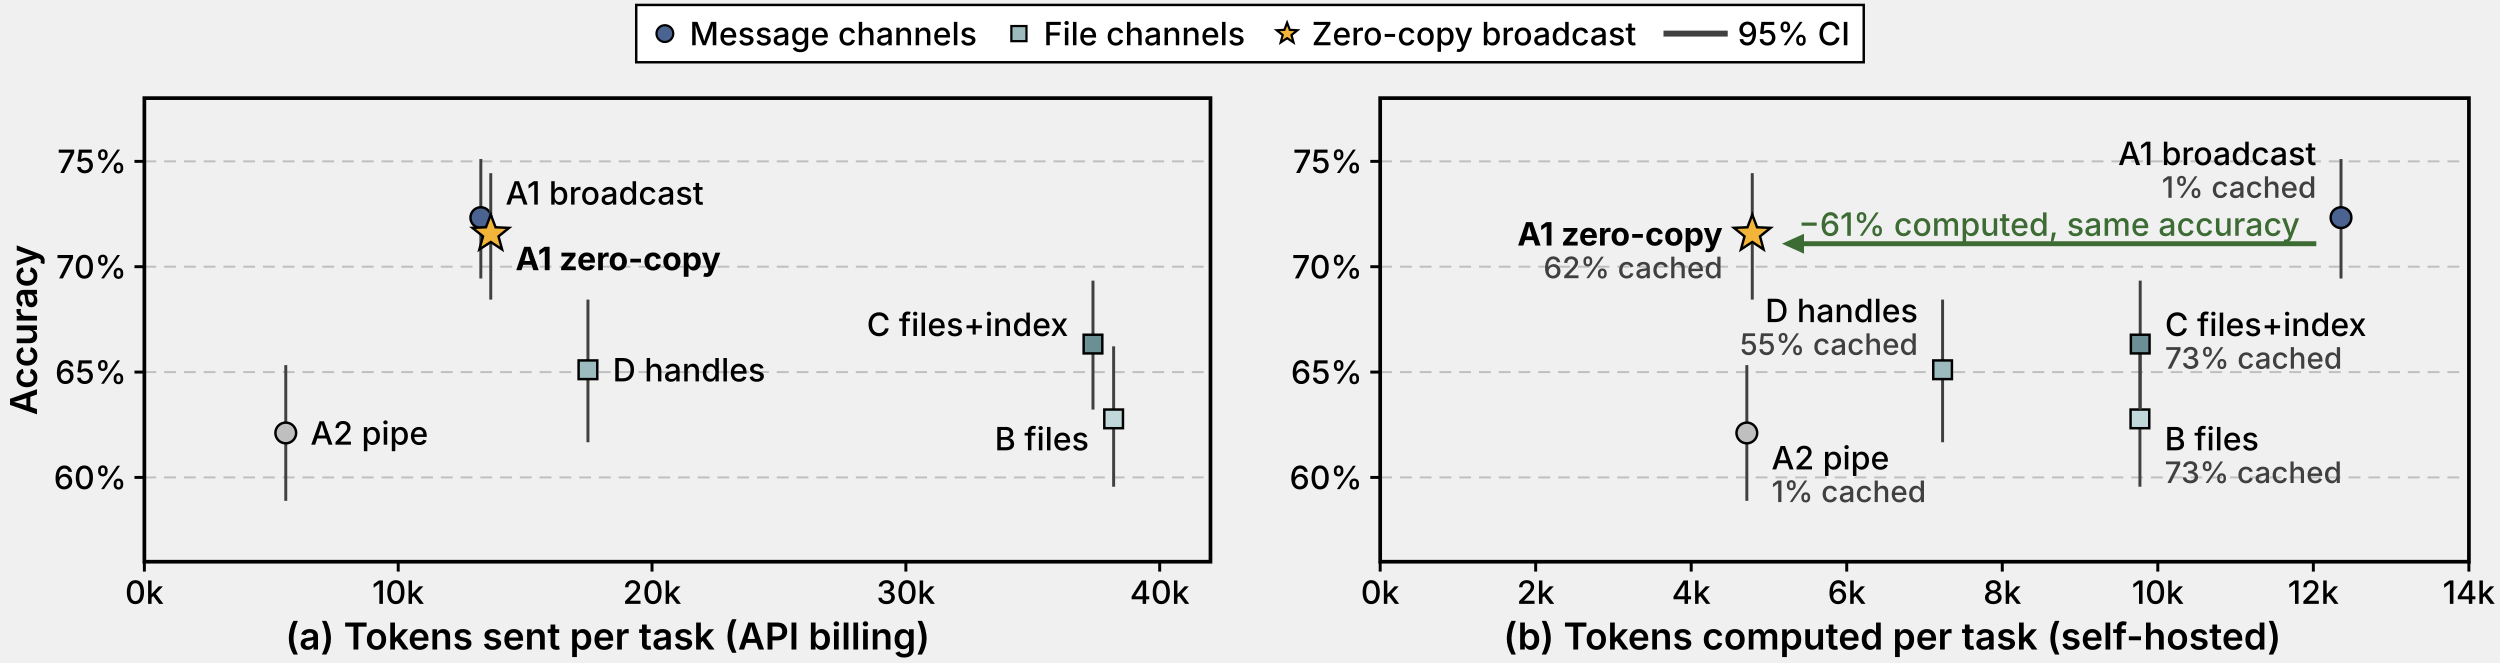
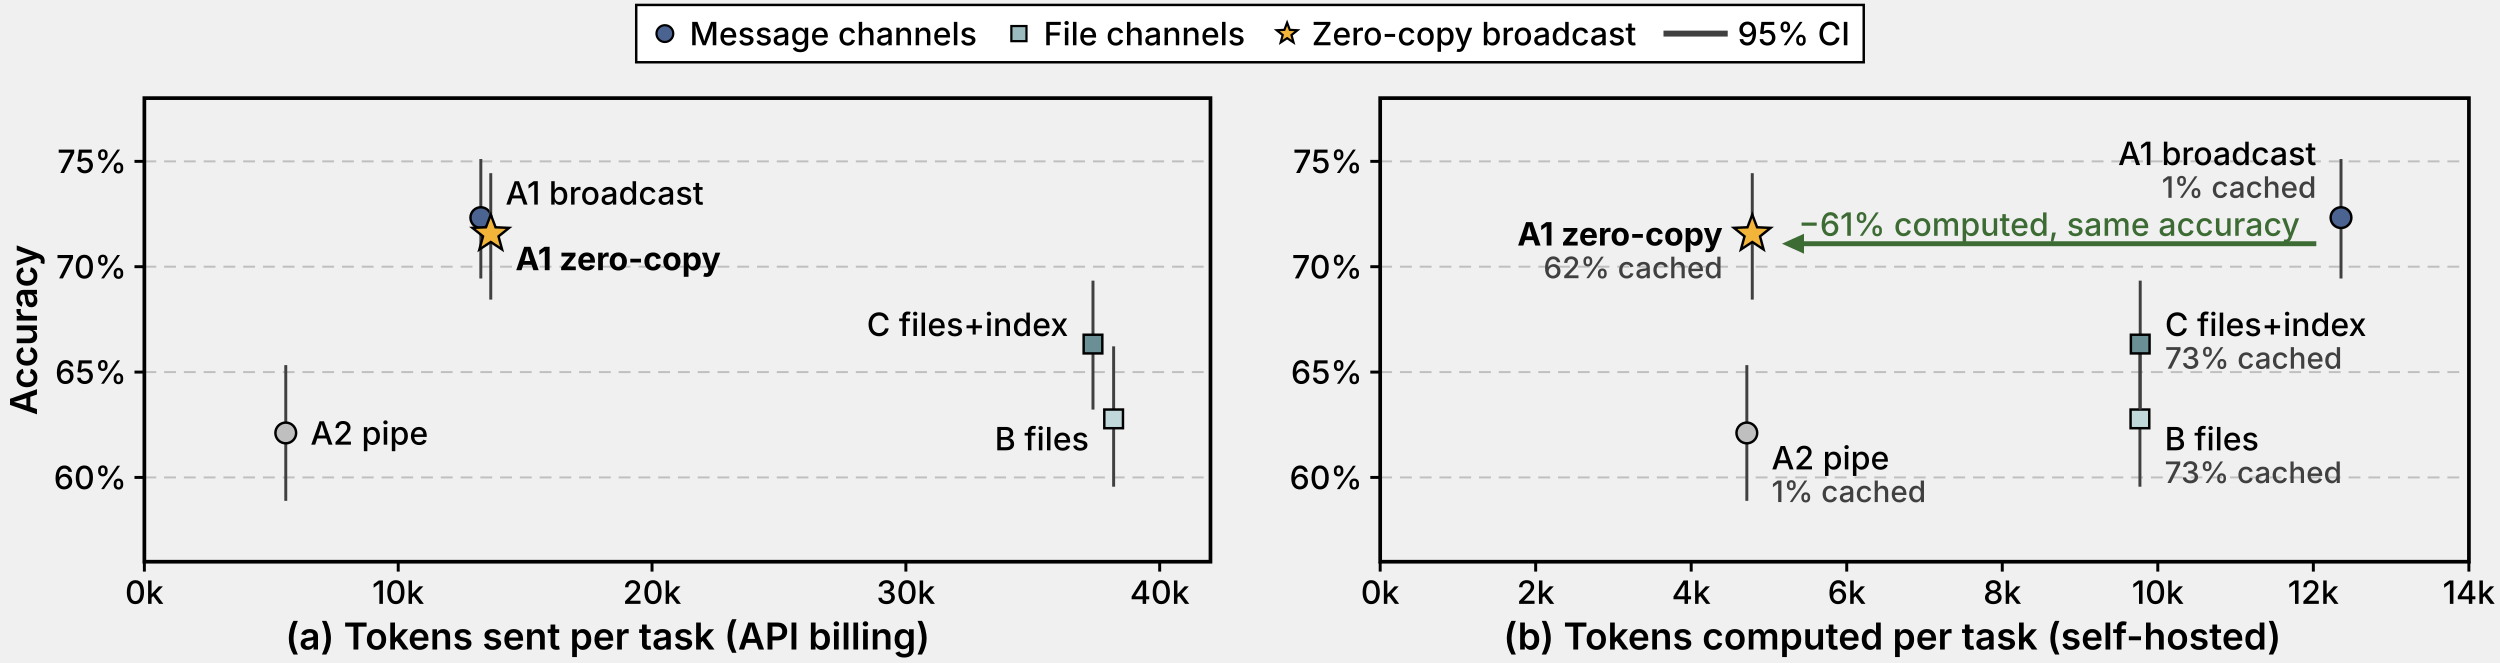
<svg xmlns="http://www.w3.org/2000/svg" width="506pt" height="134.03pt" viewBox="0 0 506 134.03">
  <line x1="29.22" y1="96.63" x2="245" y2="96.63" stroke="#BFBFBF" stroke-width="0.4" stroke-dasharray="2.4 1.6" />
  <line x1="29.22" y1="75.31" x2="245" y2="75.31" stroke="#BFBFBF" stroke-width="0.4" stroke-dasharray="2.4 1.6" />
  <line x1="29.22" y1="53.98" x2="245" y2="53.98" stroke="#BFBFBF" stroke-width="0.4" stroke-dasharray="2.4 1.6" />
  <line x1="29.22" y1="32.66" x2="245" y2="32.66" stroke="#BFBFBF" stroke-width="0.4" stroke-dasharray="2.4 1.6" />
  <path d="M97.32,56.37 L97.32,32.19" fill="none" stroke="#404040" stroke-width="0.6" stroke-linejoin="miter" stroke-linecap="butt" />
  <circle cx="97.32" cy="44.05" r="2.1" fill="#4A6390" stroke="#000000" stroke-width="0.5" />
  <text font-family="Inter">
    <tspan x="102.32" y="41.41" font-size="6.5" font-weight="500" fill="#000000">A1</tspan>
    <tspan x="111.1" y="41.41" font-size="6.5" font-weight="500" fill="#000000">broadcast</tspan>
  </text>
  <path d="M99.33,60.64 L99.33,35.05" fill="none" stroke="#404040" stroke-width="0.6" stroke-linejoin="miter" stroke-linecap="butt" />
  <polygon points="99.33,43.43 100.3,46 103.04,46.12 100.9,47.84 101.62,50.49 99.33,48.98 97.03,50.49 97.76,47.84 95.62,46.12 98.36,46" fill="#F2B53A" stroke="#000000" stroke-width="0.5" />
  <text font-family="Inter">
    <tspan x="104.33" y="54.69" font-size="6.5" font-weight="700" fill="#000000">A1</tspan>
    <tspan x="113.2" y="54.69" font-size="6.5" font-weight="700" fill="#000000">zero-copy</tspan>
  </text>
  <path d="M57.84,101.37 L57.84,73.9" fill="none" stroke="#404040" stroke-width="0.6" stroke-linejoin="miter" stroke-linecap="butt" />
  <circle cx="57.84" cy="87.63" r="2.1" fill="#BFBFBF" stroke="#000000" stroke-width="0.5" />
  <text font-family="Inter">
    <tspan x="62.84" y="90" font-size="6.5" font-weight="500" fill="#000000">A2</tspan>
    <tspan x="73.18" y="90" font-size="6.5" font-weight="500" fill="#000000">pipe</tspan>
  </text>
  <path d="M225.4,98.51 L225.4,70.1" fill="none" stroke="#404040" stroke-width="0.6" stroke-linejoin="miter" stroke-linecap="butt" />
  <rect x="223.51" y="82.89" width="3.78" height="3.78" fill="#C0D8DA" stroke="#000000" stroke-width="0.5" />
  <text font-family="Inter">
    <tspan x="201.32" y="91.14" font-size="6.5" font-weight="500" fill="#000000">B</tspan>
    <tspan x="207.32" y="91.14" font-size="6.5" font-weight="500" fill="#000000">files</tspan>
  </text>
  <path d="M221.22,82.9 L221.22,56.8" fill="none" stroke="#404040" stroke-width="0.6" stroke-linejoin="miter" stroke-linecap="butt" />
  <rect x="219.33" y="67.75" width="3.78" height="3.78" fill="#6A9096" stroke="#000000" stroke-width="0.5" />
  <text font-family="Inter">
    <tspan x="175.43" y="68" font-size="6.5" font-weight="500" fill="#000000">C</tspan>
    <tspan x="181.93" y="68" font-size="6.5" font-weight="500" fill="#000000">files+index</tspan>
  </text>
-   <path d="M119,89.51 L119,60.64" fill="none" stroke="#404040" stroke-width="0.6" stroke-linejoin="miter" stroke-linecap="butt" />
-   <rect x="117.11" y="72.95" width="3.78" height="3.78" fill="#9CBBBE" stroke="#000000" stroke-width="0.5" />
-   <text font-family="Inter">
-     <tspan x="124" y="77.2" font-size="6.5" font-weight="500" fill="#000000">D</tspan>
-     <tspan x="130.42" y="77.2" font-size="6.5" font-weight="500" fill="#000000">handles</tspan>
-   </text>
  <text font-family="Inter">
    <tspan x="57.77" y="131.46" font-size="7.5" font-weight="600" fill="#000000">(a)</tspan>
    <tspan x="69.56" y="131.46" font-size="7.5" font-weight="600" fill="#000000">Tokens</tspan>
    <tspan x="97.63" y="131.46" font-size="7.5" font-weight="600" fill="#000000">sent</tspan>
    <tspan x="115.31" y="131.46" font-size="7.5" font-weight="600" fill="#000000">per</tspan>
    <tspan x="129.29" y="131.46" font-size="7.5" font-weight="600" fill="#000000">task</tspan>
    <tspan x="146.56" y="131.46" font-size="7.5" font-weight="600" fill="#000000">(API</tspan>
    <tspan x="163.62" y="131.46" font-size="7.5" font-weight="600" fill="#000000">billing)</tspan>
  </text>
  <line x1="279.35" y1="96.63" x2="499.7" y2="96.63" stroke="#BFBFBF" stroke-width="0.4" stroke-dasharray="2.4 1.6" />
  <line x1="279.35" y1="75.31" x2="499.7" y2="75.31" stroke="#BFBFBF" stroke-width="0.4" stroke-dasharray="2.4 1.6" />
  <line x1="279.35" y1="53.98" x2="499.7" y2="53.98" stroke="#BFBFBF" stroke-width="0.4" stroke-dasharray="2.4 1.6" />
  <line x1="279.35" y1="32.66" x2="499.7" y2="32.66" stroke="#BFBFBF" stroke-width="0.4" stroke-dasharray="2.4 1.6" />
  <path d="M473.82,56.37 L473.82,32.19" fill="none" stroke="#404040" stroke-width="0.6" stroke-linejoin="miter" stroke-linecap="butt" />
  <circle cx="473.82" cy="44.05" r="2.1" fill="#4A6390" stroke="#000000" stroke-width="0.5" />
  <text font-family="Inter">
    <tspan x="428.71" y="33.41" font-size="6.5" font-weight="500" fill="#000000">A1</tspan>
    <tspan x="437.5" y="33.41" font-size="6.5" font-weight="500" fill="#000000">broadcast</tspan>
  </text>
  <text font-family="Inter">
    <tspan x="437.54" y="40.03" font-size="6" font-weight="500" fill="#404040">1%</tspan>
    <tspan x="447.59" y="40.03" font-size="6" font-weight="500" fill="#404040">cached</tspan>
  </text>
  <path d="M354.66,60.64 L354.66,35.05" fill="none" stroke="#404040" stroke-width="0.6" stroke-linejoin="miter" stroke-linecap="butt" />
  <polygon points="354.66,43.43 355.63,46 358.37,46.12 356.23,47.84 356.95,50.49 354.66,48.98 352.37,50.49 353.09,47.84 350.95,46.12 353.69,46" fill="#F2B53A" stroke="#000000" stroke-width="0.5" />
  <text font-family="Inter">
    <tspan x="307.11" y="49.69" font-size="6.5" font-weight="700" fill="#000000">A1</tspan>
    <tspan x="315.98" y="49.69" font-size="6.5" font-weight="700" fill="#000000">zero-copy</tspan>
  </text>
  <text font-family="Inter">
    <tspan x="312.39" y="56.31" font-size="6" font-weight="500" fill="#404040">62%</tspan>
    <tspan x="327.43" y="56.31" font-size="6" font-weight="500" fill="#404040">cached</tspan>
  </text>
  <path d="M353.56,101.37 L353.56,73.9" fill="none" stroke="#404040" stroke-width="0.6" stroke-linejoin="miter" stroke-linecap="butt" />
  <circle cx="353.56" cy="87.63" r="2.1" fill="#BFBFBF" stroke="#000000" stroke-width="0.5" />
  <text font-family="Inter">
    <tspan x="358.56" y="95" font-size="6.5" font-weight="500" fill="#000000">A2</tspan>
    <tspan x="368.91" y="95" font-size="6.5" font-weight="500" fill="#000000">pipe</tspan>
  </text>
  <text font-family="Inter">
    <tspan x="358.56" y="101.62" font-size="6" font-weight="500" fill="#404040">1%</tspan>
    <tspan x="368.61" y="101.62" font-size="6" font-weight="500" fill="#404040">cached</tspan>
  </text>
  <path d="M433.12,98.51 L433.12,70.1" fill="none" stroke="#404040" stroke-width="0.6" stroke-linejoin="miter" stroke-linecap="butt" />
  <rect x="431.23" y="82.89" width="3.78" height="3.78" fill="#C0D8DA" stroke="#000000" stroke-width="0.5" />
  <text font-family="Inter">
    <tspan x="438.12" y="91.14" font-size="6.5" font-weight="500" fill="#000000">B</tspan>
    <tspan x="444.12" y="91.14" font-size="6.5" font-weight="500" fill="#000000">files</tspan>
  </text>
  <text font-family="Inter">
    <tspan x="438.12" y="97.76" font-size="6" font-weight="500" fill="#404040">73%</tspan>
    <tspan x="452.77" y="97.76" font-size="6" font-weight="500" fill="#404040">cached</tspan>
  </text>
  <path d="M433.18,82.9 L433.18,56.8" fill="none" stroke="#404040" stroke-width="0.6" stroke-linejoin="miter" stroke-linecap="butt" />
  <rect x="431.29" y="67.75" width="3.78" height="3.78" fill="#6A9096" stroke="#000000" stroke-width="0.5" />
  <text font-family="Inter">
    <tspan x="438.18" y="68" font-size="6.5" font-weight="500" fill="#000000">C</tspan>
    <tspan x="444.68" y="68" font-size="6.5" font-weight="500" fill="#000000">files+index</tspan>
  </text>
  <text font-family="Inter">
    <tspan x="438.18" y="74.62" font-size="6" font-weight="500" fill="#404040">73%</tspan>
    <tspan x="452.83" y="74.62" font-size="6" font-weight="500" fill="#404040">cached</tspan>
  </text>
-   <path d="M393.18,89.51 L393.18,60.64" fill="none" stroke="#404040" stroke-width="0.6" stroke-linejoin="miter" stroke-linecap="butt" />
-   <rect x="391.29" y="72.95" width="3.78" height="3.78" fill="#9CBBBE" stroke="#000000" stroke-width="0.5" />
-   <text font-family="Inter">
-     <tspan x="357.27" y="65.2" font-size="6.5" font-weight="500" fill="#000000">D</tspan>
-     <tspan x="363.69" y="65.2" font-size="6.5" font-weight="500" fill="#000000">handles</tspan>
-   </text>
-   <text font-family="Inter">
-     <tspan x="352.15" y="71.82" font-size="6" font-weight="500" fill="#404040">55%</tspan>
-     <tspan x="366.94" y="71.82" font-size="6" font-weight="500" fill="#404040">cached</tspan>
-   </text>
  <path d="M468.82,49.33 L364.46,49.33" fill="none" stroke="#3D6B34" stroke-width="1" stroke-linejoin="miter" stroke-linecap="butt" />
  <polygon points="360.66,49.33 365.13,47.31 365.13,51.35" fill="#3D6B34" />
  <text font-family="Inter">
    <tspan x="364" y="47.73" font-size="6.5" font-weight="500" fill="#3D6B34">−61%</tspan>
    <tspan x="383.32" y="47.73" font-size="6.5" font-weight="500" fill="#3D6B34">computed,</tspan>
    <tspan x="418.32" y="47.73" font-size="6.5" font-weight="500" fill="#3D6B34">same</tspan>
    <tspan x="436.84" y="47.73" font-size="6.5" font-weight="500" fill="#3D6B34">accuracy</tspan>
  </text>
  <text font-family="Inter">
    <tspan x="304.29" y="131.46" font-size="7.5" font-weight="600" fill="#000000">(b)</tspan>
    <tspan x="316.45" y="131.46" font-size="7.5" font-weight="600" fill="#000000">Tokens</tspan>
    <tspan x="344.52" y="131.46" font-size="7.5" font-weight="600" fill="#000000">computed</tspan>
    <tspan x="383.06" y="131.46" font-size="7.5" font-weight="600" fill="#000000">per</tspan>
    <tspan x="397.04" y="131.46" font-size="7.5" font-weight="600" fill="#000000">task</tspan>
    <tspan x="414.31" y="131.46" font-size="7.5" font-weight="600" fill="#000000">(self-hosted)</tspan>
  </text>
  <rect x="128.77" y="1" width="248.45" height="11.6" fill="white" stroke="#000" stroke-width="0.5" />
  <circle cx="134.57" cy="6.8" r="1.7" fill="#4A6390" stroke="#000000" stroke-width="0.45" />
  <text font-family="Inter">
    <tspan x="139.57" y="9.16" font-size="6.5" font-weight="500" fill="#000000">Message</tspan>
    <tspan x="169.6" y="9.16" font-size="6.5" font-weight="500" fill="#000000">channels</tspan>
  </text>
  <rect x="204.7" y="5.27" width="3.06" height="3.06" fill="#9CBBBE" stroke="#000000" stroke-width="0.45" />
  <text font-family="Inter">
    <tspan x="211.23" y="9.16" font-size="6.5" font-weight="500" fill="#000000">File</tspan>
    <tspan x="223.88" y="9.16" font-size="6.5" font-weight="500" fill="#000000">channels</tspan>
  </text>
  <polygon points="260.51,4.59 261.06,6.04 262.61,6.12 261.4,7.09 261.81,8.59 260.51,7.73 259.21,8.59 259.62,7.09 258.41,6.12 259.96,6.04" fill="#F2B53A" stroke="#000000" stroke-width="0.45" />
  <text font-family="Inter">
    <tspan x="265.51" y="9.16" font-size="6.5" font-weight="500" fill="#000000">Zero-copy</tspan>
    <tspan x="299.86" y="9.16" font-size="6.5" font-weight="500" fill="#000000">broadcast</tspan>
  </text>
  <line x1="336.69" y1="6.8" x2="349.69" y2="6.8" stroke="#404040" stroke-width="1.2" />
  <text font-family="Inter">
    <tspan x="351.69" y="9.16" font-size="6.5" font-weight="500" fill="#000000">95%</tspan>
    <tspan x="367.89" y="9.16" font-size="6.5" font-weight="500" fill="#000000">CI</tspan>
  </text>
  <rect x="29.22" y="19.86" width="215.78" height="93.83" fill="none" stroke="#000" stroke-width="0.75" />
  <line x1="27.22" y1="96.63" x2="29.22" y2="96.63" stroke="#000" stroke-width="0.6" />
  <text font-family="Inter">
    <tspan x="10.88" y="99" font-size="6.5" font-weight="500" fill="#000000">60%</tspan>
  </text>
  <line x1="27.22" y1="75.31" x2="29.22" y2="75.31" stroke="#000" stroke-width="0.6" />
  <text font-family="Inter">
    <tspan x="11.15" y="77.67" font-size="6.5" font-weight="500" fill="#000000">65%</tspan>
  </text>
  <line x1="27.22" y1="53.98" x2="29.22" y2="53.98" stroke="#000" stroke-width="0.6" />
  <text font-family="Inter">
    <tspan x="11.36" y="56.35" font-size="6.5" font-weight="500" fill="#000000">70%</tspan>
  </text>
  <line x1="27.22" y1="32.66" x2="29.22" y2="32.66" stroke="#000" stroke-width="0.6" />
  <text font-family="Inter">
    <tspan x="11.6" y="35.02" font-size="6.5" font-weight="500" fill="#000000">75%</tspan>
  </text>
  <text font-family="Inter" transform="rotate(-90 4.75 66.78)">
    <tspan x="-12.52" y="69.51" font-size="7.5" font-weight="600" fill="#000000">Accuracy</tspan>
  </text>
  <line x1="29.22" y1="113.69" x2="29.22" y2="115.69" stroke="#000" stroke-width="0.6" />
  <text font-family="Inter">
    <tspan x="25.31" y="122.22" font-size="6.5" font-weight="500" fill="#000000">0k</tspan>
  </text>
  <line x1="80.6" y1="113.69" x2="80.6" y2="115.69" stroke="#000" stroke-width="0.6" />
  <text font-family="Inter">
    <tspan x="75.33" y="122.22" font-size="6.5" font-weight="500" fill="#000000">10k</tspan>
  </text>
  <line x1="131.97" y1="113.69" x2="131.97" y2="115.69" stroke="#000" stroke-width="0.6" />
  <text font-family="Inter">
    <tspan x="126.06" y="122.22" font-size="6.5" font-weight="500" fill="#000000">20k</tspan>
  </text>
  <line x1="183.35" y1="113.69" x2="183.35" y2="115.69" stroke="#000" stroke-width="0.6" />
  <text font-family="Inter">
    <tspan x="177.4" y="122.22" font-size="6.5" font-weight="500" fill="#000000">30k</tspan>
  </text>
  <line x1="234.72" y1="113.69" x2="234.72" y2="115.69" stroke="#000" stroke-width="0.6" />
  <text font-family="Inter">
    <tspan x="228.68" y="122.22" font-size="6.5" font-weight="500" fill="#000000">40k</tspan>
  </text>
  <rect x="279.35" y="19.86" width="220.36" height="93.83" fill="none" stroke="#000" stroke-width="0.75" />
  <line x1="277.35" y1="96.63" x2="279.35" y2="96.63" stroke="#000" stroke-width="0.6" />
  <text font-family="Inter">
    <tspan x="261" y="99" font-size="6.5" font-weight="500" fill="#000000">60%</tspan>
  </text>
  <line x1="277.35" y1="75.31" x2="279.35" y2="75.31" stroke="#000" stroke-width="0.6" />
  <text font-family="Inter">
    <tspan x="261.28" y="77.67" font-size="6.5" font-weight="500" fill="#000000">65%</tspan>
  </text>
  <line x1="277.35" y1="53.98" x2="279.35" y2="53.98" stroke="#000" stroke-width="0.6" />
  <text font-family="Inter">
    <tspan x="261.48" y="56.35" font-size="6.5" font-weight="500" fill="#000000">70%</tspan>
  </text>
  <line x1="277.35" y1="32.66" x2="279.35" y2="32.66" stroke="#000" stroke-width="0.6" />
  <text font-family="Inter">
    <tspan x="261.72" y="35.02" font-size="6.5" font-weight="500" fill="#000000">75%</tspan>
  </text>
  <line x1="279.35" y1="113.69" x2="279.35" y2="115.69" stroke="#000" stroke-width="0.6" />
  <text font-family="Inter">
    <tspan x="275.43" y="122.22" font-size="6.5" font-weight="500" fill="#000000">0k</tspan>
  </text>
  <line x1="310.82" y1="113.69" x2="310.82" y2="115.69" stroke="#000" stroke-width="0.6" />
  <text font-family="Inter">
    <tspan x="307.01" y="122.22" font-size="6.5" font-weight="500" fill="#000000">2k</tspan>
  </text>
  <line x1="342.3" y1="113.69" x2="342.3" y2="115.69" stroke="#000" stroke-width="0.6" />
  <text font-family="Inter">
    <tspan x="338.35" y="122.22" font-size="6.5" font-weight="500" fill="#000000">4k</tspan>
  </text>
  <line x1="373.78" y1="113.69" x2="373.78" y2="115.69" stroke="#000" stroke-width="0.6" />
  <text font-family="Inter">
    <tspan x="369.92" y="122.22" font-size="6.5" font-weight="500" fill="#000000">6k</tspan>
  </text>
  <line x1="405.26" y1="113.69" x2="405.26" y2="115.69" stroke="#000" stroke-width="0.6" />
  <text font-family="Inter">
    <tspan x="401.4" y="122.22" font-size="6.5" font-weight="500" fill="#000000">8k</tspan>
  </text>
  <line x1="436.74" y1="113.69" x2="436.74" y2="115.69" stroke="#000" stroke-width="0.6" />
  <text font-family="Inter">
    <tspan x="431.48" y="122.22" font-size="6.5" font-weight="500" fill="#000000">10k</tspan>
  </text>
  <line x1="468.22" y1="113.69" x2="468.22" y2="115.69" stroke="#000" stroke-width="0.6" />
  <text font-family="Inter">
    <tspan x="463.05" y="122.22" font-size="6.5" font-weight="500" fill="#000000">12k</tspan>
  </text>
  <line x1="499.7" y1="113.69" x2="499.7" y2="115.69" stroke="#000" stroke-width="0.6" />
  <text font-family="Inter">
    <tspan x="494.4" y="122.22" font-size="6.5" font-weight="500" fill="#000000">14k</tspan>
  </text>
</svg>
